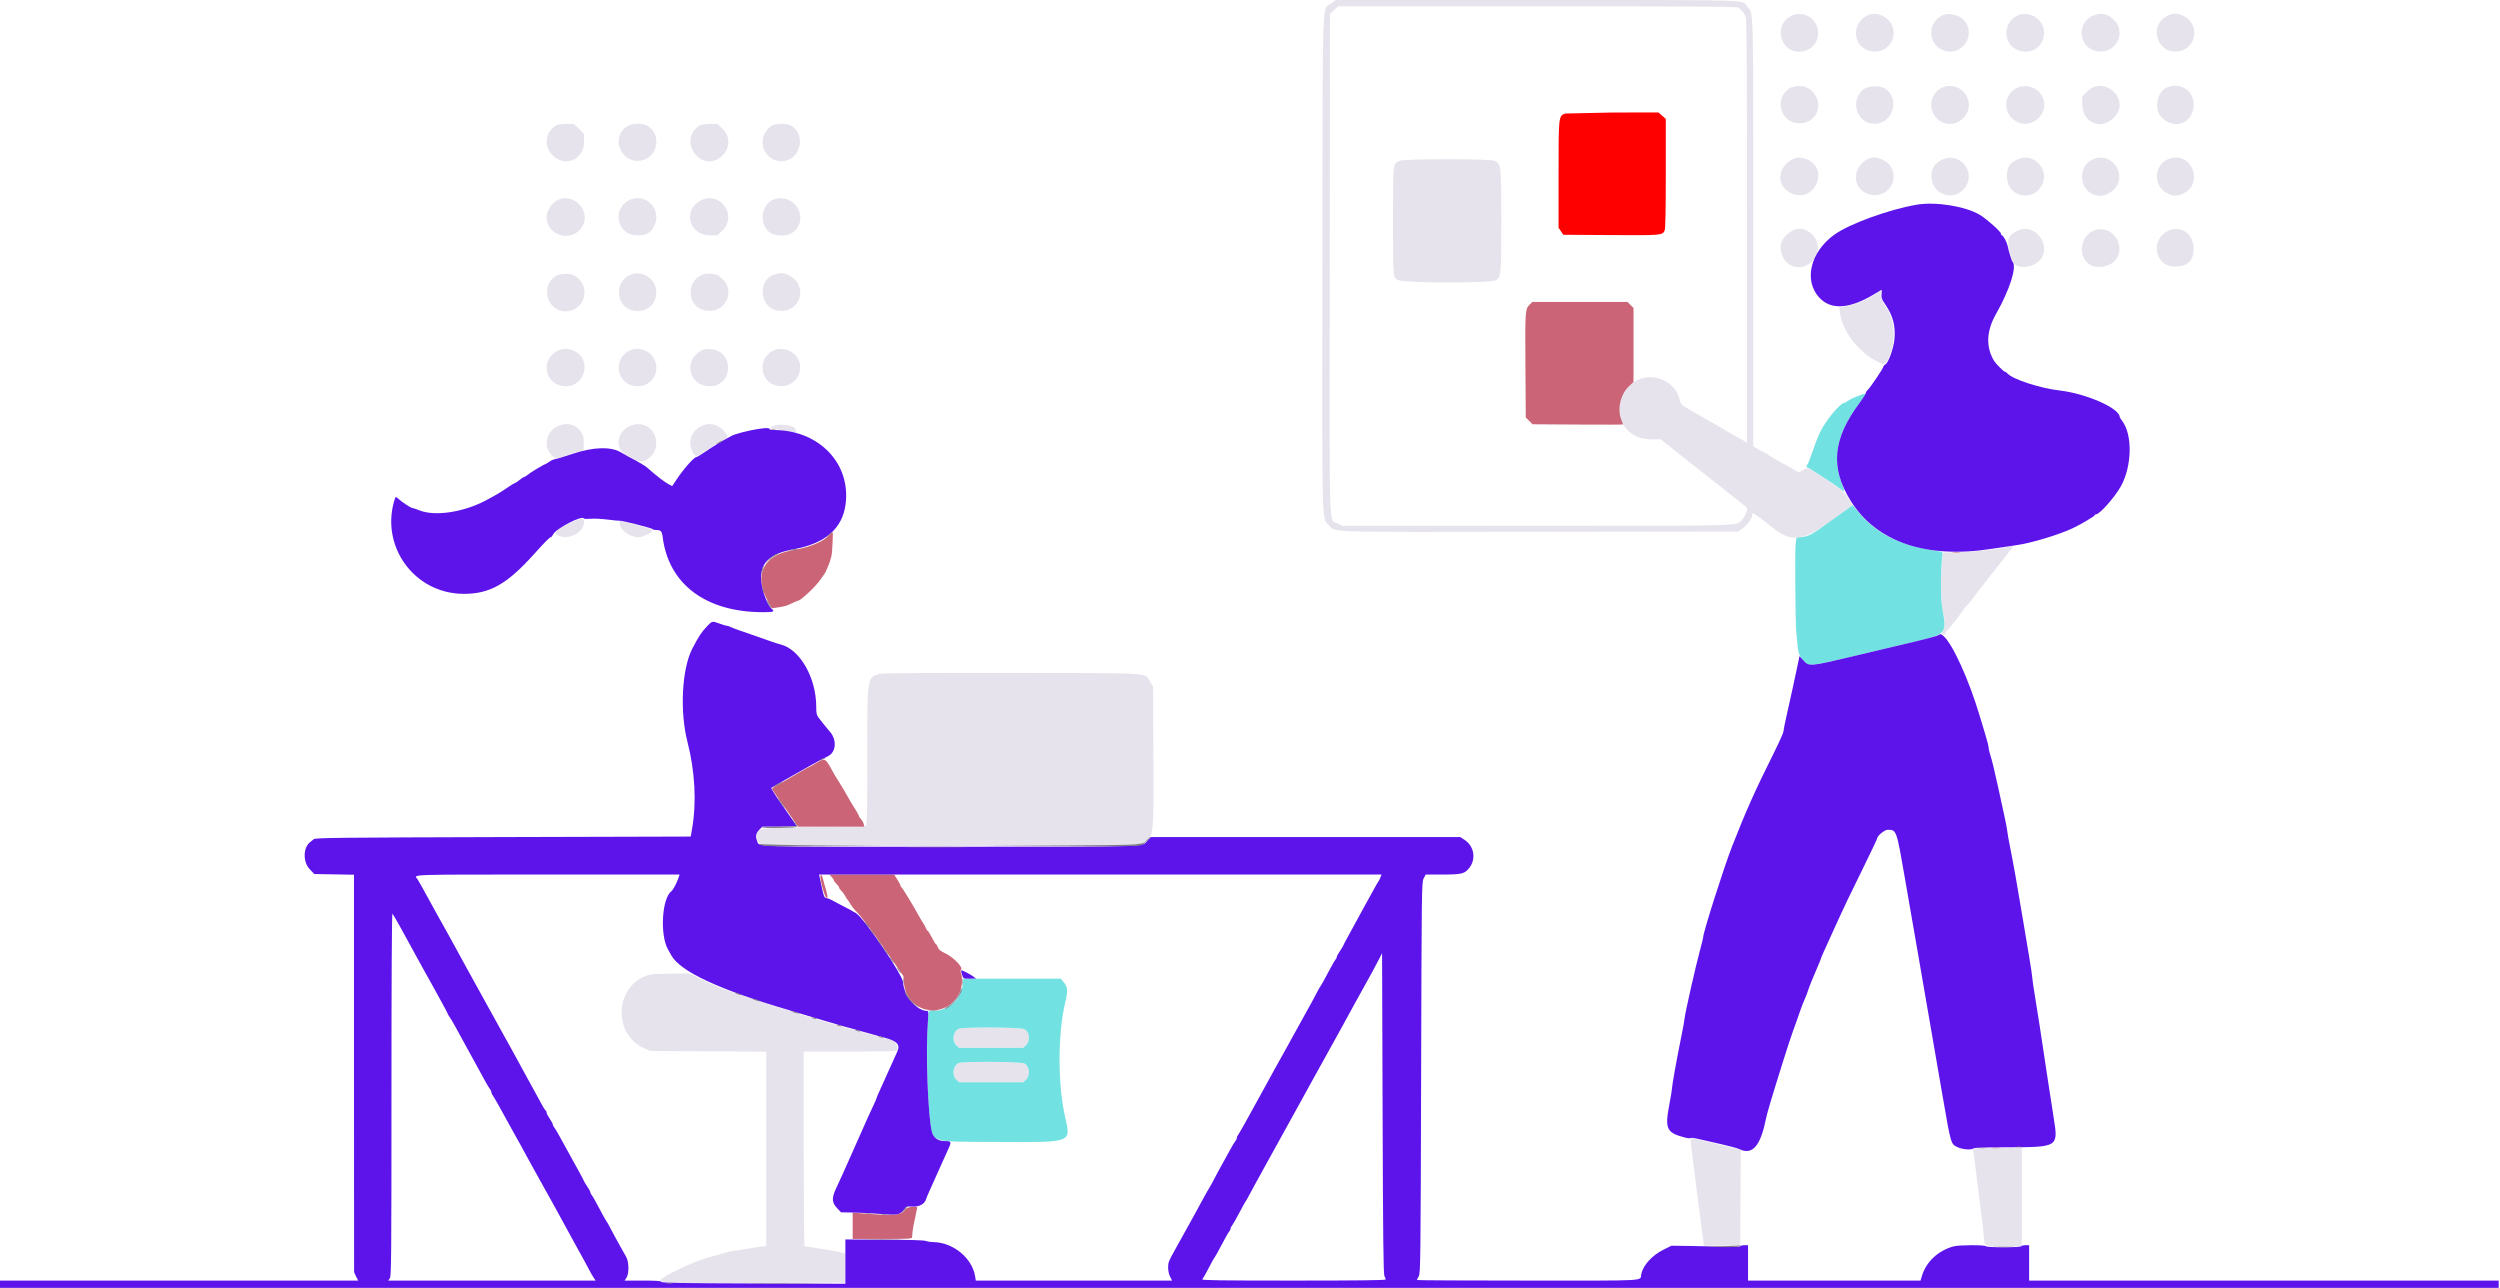
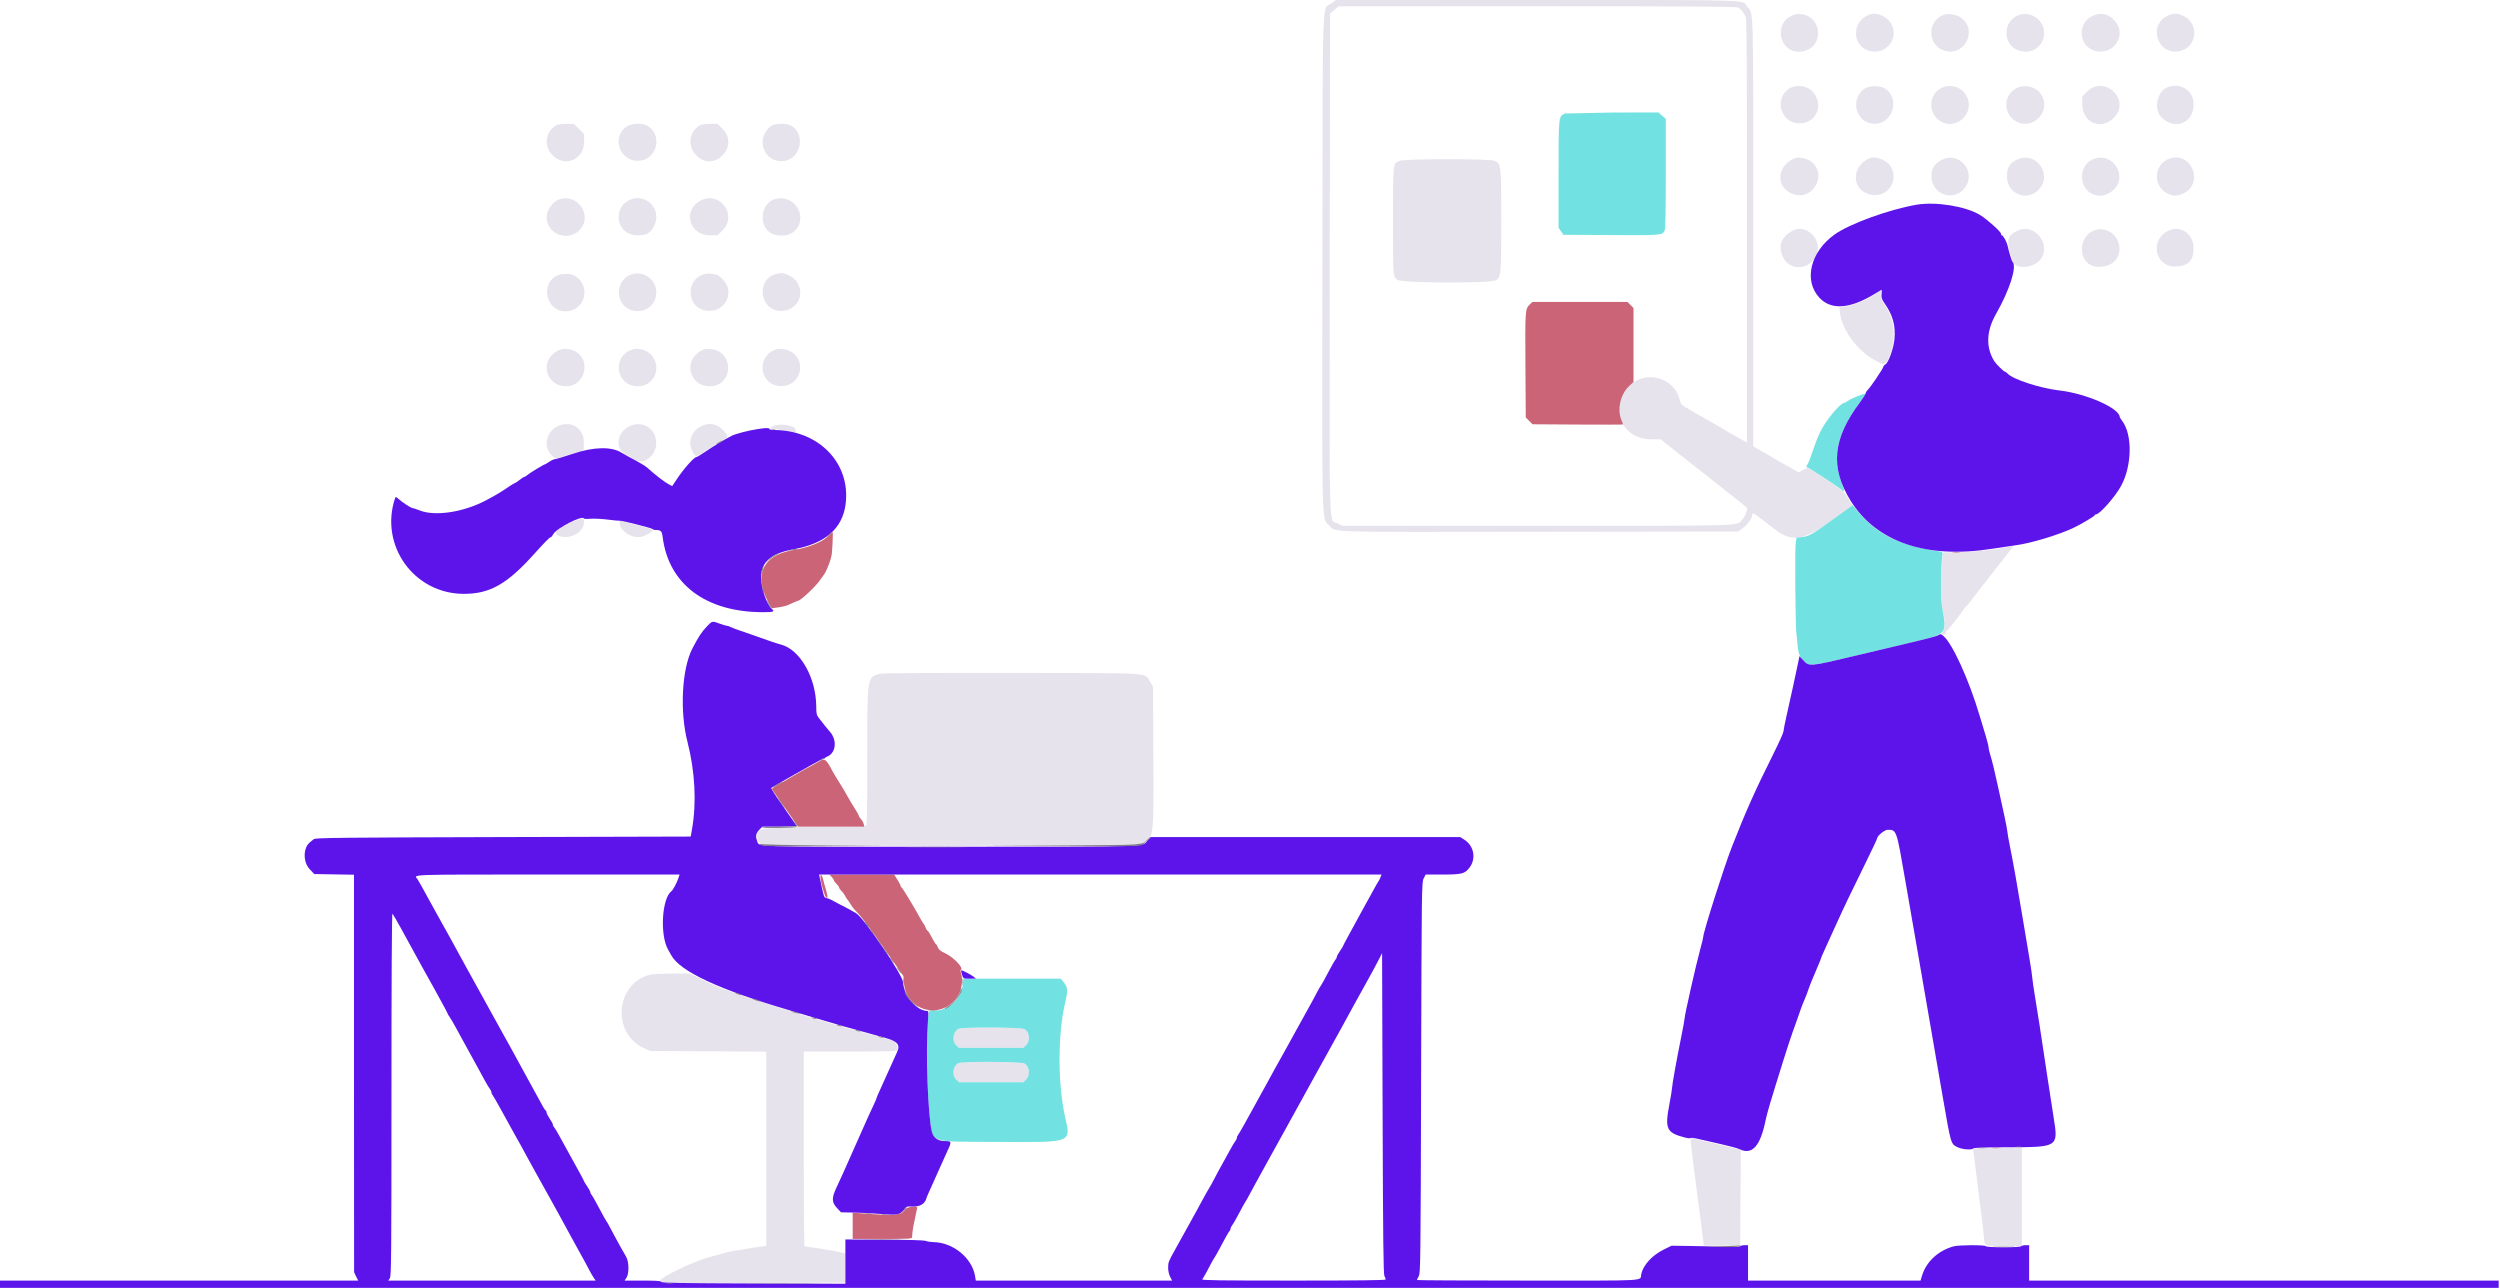
<svg xmlns="http://www.w3.org/2000/svg" width="396" height="204" viewBox="0 0 396 204" fill="none">
  <style>
.rotate {
    transform-origin: bottom right;
    transform-box: fill-box;
    animation: deg45 4s cubic-bezier(.8, 0, .2, 1) infinite;
}
@keyframes deg45 {
    50% { transform: rotate(45deg); }
    100% { transform: rotate(0deg); }
  }
</style>
  <path fill-rule="evenodd" clip-rule="evenodd" d="M210.895 0.542C209.37 1.693 209.529 -2.837 209.47 41.313C209.413 84.3 209.36 82.05 210.443 83.133C211.689 84.378 208.734 84.281 243.806 84.234L275.322 84.19L276.081 83.644C276.829 83.106 277.548 82.089 277.548 81.571C277.548 81.065 277.767 81.202 280.846 83.626C284.187 86.255 285.84 85.808 293.031 80.333L293.423 80.034L292.961 79.226C292.279 78.031 292.194 77.954 289.506 76.12C286.192 73.858 286.457 73.972 285.621 74.447L284.924 74.842L284.246 74.444C283.873 74.224 283.134 73.805 282.605 73.511C282.074 73.217 281.422 72.855 281.155 72.705C280.888 72.557 280.377 72.241 280.019 72.005C279.662 71.768 279.32 71.574 279.259 71.574C279.199 71.574 278.827 71.37 278.432 71.121L277.714 70.668V36.732C277.714 -0.3 277.78 2.297 276.792 1.101C275.799 -0.102 278.962 0.002 243.468 0.002H211.609L210.895 0.542ZM275.284 1.181C275.758 1.434 276.196 1.95 276.486 2.595C276.69 3.052 276.724 7.76 276.724 36.613V70.101L275.94 69.66C275.51 69.418 274.831 69.044 274.433 68.83C274.034 68.617 273.625 68.377 273.525 68.299C273.425 68.22 273.009 67.969 272.601 67.742C271.874 67.335 270.2 66.376 269.22 65.803C268.948 65.643 268.243 65.238 267.654 64.901C266.235 64.092 266.267 64.126 266.024 63.178C265.167 59.832 260.713 58.594 258.206 61.004C254.726 64.346 256.753 69.58 261.53 69.592L263.075 69.595L265.079 71.203C266.182 72.088 267.329 72.997 267.628 73.224C267.928 73.45 268.64 74.007 269.211 74.46C269.783 74.914 271.194 76.027 272.348 76.934C274.193 78.385 276.527 80.247 276.702 80.408C276.894 80.585 276.467 81.728 276.018 82.24C275.031 83.363 277.503 83.284 243.525 83.284H212.625L211.897 82.904C210.455 82.149 210.587 86.474 210.635 41.787L210.676 2.187L211.335 1.593L211.995 1L243.464 0.996C266.819 0.993 275.022 1.04 275.284 1.181ZM284.271 2.303C280.508 3.496 281.944 9.021 285.773 8.084C288.953 7.307 288.623 2.652 285.357 2.24C285.008 2.196 284.519 2.225 284.271 2.303ZM296.183 2.293C293.213 3.264 293.27 7.433 296.262 8.094C298.789 8.652 300.772 6.168 299.63 3.879C299.018 2.655 297.381 1.901 296.183 2.293ZM308.016 2.305C305.238 3.179 305.21 7.151 307.977 8.023C311.25 9.055 313.385 4.631 310.527 2.74C309.845 2.289 308.698 2.09 308.016 2.305ZM319.947 2.33C317.194 3.157 317.086 7.111 319.791 8.009C321.848 8.692 323.784 7.33 323.788 5.197C323.791 3.254 321.806 1.772 319.947 2.33ZM331.384 2.555C328.913 3.796 329.3 7.442 331.97 8.083C334.797 8.761 336.886 5.598 335.068 3.392C334.06 2.17 332.746 1.871 331.384 2.555ZM343.515 2.409C340.079 3.899 341.734 8.945 345.371 8.072C347.997 7.442 348.381 3.782 345.949 2.57C344.984 2.09 344.348 2.048 343.515 2.409ZM283.359 14.061C280.942 15.739 282.108 19.544 285.038 19.544C287.82 19.544 289.019 16.412 287.008 14.4C286.123 13.516 284.378 13.353 283.359 14.061ZM295.11 14.209C292.845 16.197 294.333 19.916 297.262 19.585C300.005 19.276 300.9 15.457 298.568 14.015C297.654 13.451 295.859 13.551 295.11 14.209ZM307.053 14.226C305.595 15.342 305.517 17.624 306.893 18.851C309.492 21.165 313.234 17.916 311.365 14.968C310.452 13.529 308.42 13.179 307.053 14.226ZM318.89 14.304C317.124 15.736 317.56 18.503 319.693 19.394C321.912 20.321 324.349 18.154 323.718 15.815C323.17 13.776 320.551 12.957 318.89 14.304ZM330.627 14.491L329.825 15.292L329.831 16.512C329.846 19.541 332.948 20.749 334.968 18.51C337.491 15.713 333.293 11.825 330.627 14.491ZM343.258 13.848C341.671 14.49 341.133 17.29 342.355 18.55C344.45 20.712 347.472 19.514 347.472 16.523C347.472 14.321 345.375 12.99 343.258 13.848ZM88.145 19.825C86.268 20.889 86.061 23.351 87.728 24.779C89.742 26.503 92.516 25.163 92.516 22.466V21.229L91.715 20.428L90.914 19.627L89.695 19.631C89.024 19.634 88.328 19.722 88.145 19.825ZM99.178 20.094C96.88 21.762 98.152 25.481 101.023 25.481C103.92 25.481 105.081 21.64 102.68 19.995C101.833 19.415 100.045 19.465 99.178 20.094ZM110.883 19.839C109.054 20.884 108.847 23.316 110.464 24.777C113.262 27.306 117.142 23.098 114.472 20.428L113.672 19.627L112.453 19.633C111.782 19.636 111.076 19.729 110.883 19.839ZM122.098 19.992C119.501 21.986 121.073 25.968 124.269 25.489C126.847 25.102 127.621 21.32 125.403 19.948C124.628 19.469 122.748 19.494 122.098 19.992ZM284.475 25.002C281.505 26.05 281.109 29.497 283.825 30.664C287.254 32.139 289.775 27.179 286.518 25.364C285.968 25.057 284.871 24.863 284.475 25.002ZM296.348 25C293.567 25.951 293.092 29.412 295.583 30.589C298.378 31.912 301.054 29.009 299.488 26.354C298.957 25.454 297.217 24.704 296.348 25ZM307.645 25.286C306.34 25.912 305.795 26.873 305.953 28.274C306.279 31.162 309.974 31.953 311.442 29.447C312.905 26.95 310.25 24.039 307.645 25.286ZM319.891 25.135C318.408 25.673 317.895 26.399 317.895 27.955C317.895 31.024 321.689 32.127 323.33 29.534C324.794 27.219 322.442 24.209 319.891 25.135ZM332.041 25.053C328.674 25.898 329.22 30.975 332.681 31.003C333.509 31.009 334.654 30.386 335.185 29.639C336.729 27.471 334.626 24.405 332.041 25.053ZM343.68 25.114C341.11 25.964 340.942 29.569 343.42 30.694C344.277 31.083 344.903 31.079 345.785 30.679C349.171 29.142 347.207 23.947 343.68 25.114ZM221.705 25.47C220.612 25.946 220.653 25.579 220.655 34.876C220.658 44.209 220.629 43.815 221.374 44.326C222.183 44.88 236.334 44.908 237.034 44.357C237.76 43.786 237.802 43.268 237.803 34.926C237.804 26.074 237.785 25.911 236.713 25.462C235.921 25.132 222.466 25.14 221.705 25.47ZM88.623 31.555C87.589 31.884 86.579 33.283 86.579 34.386C86.579 37.191 90.216 38.431 91.996 36.231C93.817 33.981 91.424 30.661 88.623 31.555ZM99.999 31.558C96.84 32.727 97.58 37.273 100.93 37.273C102.47 37.273 103.054 36.935 103.66 35.695C104.833 33.299 102.48 30.64 99.999 31.558ZM111.169 31.681C108.058 33.104 109.037 37.273 112.484 37.273H113.672L114.472 36.471C116.795 34.149 114.152 30.317 111.169 31.681ZM122.771 31.53C120.663 32.089 120.089 35.367 121.854 36.764C122.706 37.44 124.549 37.51 125.45 36.902C128.314 34.965 126.153 30.633 122.771 31.53ZM283.881 36.562C282.11 37.597 281.609 38.981 282.396 40.669C283.528 43.101 286.899 42.781 287.811 40.155C288.627 37.805 285.946 35.354 283.881 36.562ZM319.802 36.451C317.825 37.271 317.657 38.119 318.816 41.423C319.328 42.882 322.614 42.397 323.471 40.736C324.688 38.379 322.188 35.46 319.802 36.451ZM331.703 36.498C329.348 37.4 329.07 40.993 331.277 42.04C332.368 42.559 334.203 42.202 334.989 41.318C337.017 39.035 334.545 35.411 331.703 36.498ZM343.328 36.614C340.52 38.098 341.371 42.22 344.486 42.22C346.539 42.22 347.476 41.32 347.466 39.358C347.454 36.962 345.331 35.555 343.328 36.614ZM100.35 43.371C97.383 44.032 97.226 48.372 100.139 49.157C102.176 49.705 103.976 48.342 103.958 46.264C103.942 44.408 102.15 42.97 100.35 43.371ZM111.78 43.379C108.736 43.903 108.551 48.424 111.545 49.142C114.729 49.906 116.731 46.238 114.311 44.076C113.981 43.781 113.673 43.537 113.626 43.535C113.58 43.533 113.282 43.474 112.966 43.403C112.648 43.333 112.115 43.322 111.78 43.379ZM123.437 43.3C123.346 43.325 123.086 43.386 122.859 43.435C120.034 44.05 120.174 48.583 123.036 49.17C125.776 49.733 127.716 47.079 126.286 44.725C125.758 43.858 124.212 43.084 123.437 43.3ZM88.311 43.608C85.517 44.848 86.481 49.311 89.543 49.311C92.775 49.311 93.757 45.1 90.874 43.596C90.338 43.316 88.952 43.323 88.311 43.608ZM296.761 46.768C295.37 47.638 293.806 48.263 292.399 48.511L291.36 48.694L291.448 49.538C291.725 52.177 294.132 55.479 296.903 57.021C298.487 57.902 298.563 57.898 299.068 56.9C300.419 54.235 300.245 50.769 298.646 48.49C298.053 47.645 297.915 47.312 297.915 46.73C297.915 46.336 297.915 46.02 297.915 46.029C297.915 46.038 297.395 46.37 296.761 46.768ZM88.004 55.745C85.439 57.371 86.579 61.185 89.63 61.185C92.726 61.185 93.756 56.937 90.985 55.595C89.937 55.089 88.963 55.137 88.004 55.745ZM99.961 55.425C96.835 56.677 97.656 61.185 101.011 61.185C103.325 61.185 104.704 58.787 103.56 56.753C102.878 55.542 101.208 54.925 99.961 55.425ZM110.865 55.66C108.189 57.301 109.261 61.185 112.388 61.185C116.247 61.185 116.352 55.534 112.498 55.29C111.718 55.242 111.448 55.303 110.865 55.66ZM122.7 55.432C119.75 56.609 120.345 60.923 123.49 61.151C126.785 61.389 128.043 57.072 125.105 55.605C124.352 55.229 123.383 55.159 122.7 55.432ZM88.311 67.518C86.66 68.304 86.073 70.415 87.121 71.791C87.788 72.666 88.076 72.776 88.832 72.454C89.18 72.304 90.133 71.987 90.95 71.747L92.434 71.312L92.481 70.138C92.575 67.849 90.437 66.505 88.311 67.518ZM99.608 67.564C97.649 68.568 97.389 71.113 99.152 72.007C99.62 72.244 100.207 72.589 100.458 72.773C101.844 73.799 103.951 72.23 103.951 70.173C103.951 67.844 101.698 66.491 99.608 67.564ZM111.18 67.453C109.616 68.162 108.912 69.886 109.596 71.329C110.145 72.484 110.27 72.491 111.74 71.442C112.466 70.922 113.502 70.276 114.043 70.005C115.478 69.287 115.508 69.214 114.74 68.339C113.727 67.186 112.462 66.871 111.18 67.453ZM122.53 67.476L121.788 67.84L122.942 67.984C123.578 68.064 124.565 68.226 125.137 68.344C126.038 68.532 126.164 68.53 126.085 68.323C126.035 68.192 125.993 68.055 125.993 68.019C125.993 67.404 123.479 67.01 122.53 67.476ZM90.664 82.668C88.244 83.678 87.478 84.444 88.47 84.859C90.199 85.581 92.516 84.328 92.516 82.669C92.516 81.978 92.317 81.978 90.664 82.668ZM98.123 82.675C98.123 84.272 100.553 85.611 102.099 84.865C103.908 83.992 103.838 83.886 100.977 83.18C99.725 82.87 98.571 82.576 98.411 82.527C98.228 82.469 98.123 82.524 98.123 82.675ZM317.87 86.673C316.155 87.058 312.516 87.433 310.119 87.472L307.81 87.51L307.595 89.23C307.329 91.356 307.439 95.648 307.795 97.053C308.125 98.357 308.123 99.442 307.791 99.917C307.609 100.177 307.578 100.35 307.694 100.467C307.903 100.676 308.222 100.5 308.222 100.177C308.222 100.046 308.281 99.94 308.352 99.94C308.472 99.94 310.44 97.451 311.043 96.537C311.19 96.315 311.416 96.045 311.547 95.934C311.678 95.824 312.114 95.289 312.514 94.745C312.914 94.201 313.43 93.529 313.659 93.252C313.889 92.975 314.262 92.498 314.489 92.193C314.716 91.887 315.124 91.362 315.396 91.024C315.668 90.687 316.224 89.981 316.633 89.453C317.04 88.927 317.675 88.12 318.042 87.662C318.698 86.844 319.01 86.4 318.911 86.433C318.882 86.443 318.414 86.551 317.87 86.673ZM139.351 106.728C137.338 107.302 137.372 107.075 137.372 119.787C137.372 129.625 137.345 130.753 137.112 130.843C136.968 130.898 135.125 130.943 133.015 130.943C124.43 130.943 120.691 131.118 120.269 131.541C119.758 132.051 119.758 132.969 120.27 133.48L120.648 133.858L134.002 133.957C153.524 134.101 180.377 133.927 180.922 133.652C182.781 132.714 182.757 132.91 182.693 119.564L182.641 108.763L182.18 107.995C181.284 106.498 183.224 106.622 160.213 106.591C147.138 106.574 139.723 106.622 139.351 106.728ZM103.026 154.376C97.465 155.686 96.805 163.73 102.068 166.065L102.988 166.473L112.182 166.527L121.376 166.582V181.973V197.366L120.427 197.476C119.906 197.538 118.856 197.701 118.093 197.84C117.331 197.979 116.472 198.115 116.185 198.141C115.899 198.167 115.038 198.376 114.274 198.602C113.509 198.83 112.66 199.065 112.388 199.126C110.77 199.485 106.285 201.499 104.968 202.458L104.496 202.802L104.896 203.018C105.348 203.263 107.387 203.285 123.89 203.216L133.909 203.175V200.872V198.571L133.208 198.381C132.822 198.277 132.099 198.131 131.6 198.058C131.102 197.984 129.988 197.807 129.127 197.664C128.265 197.521 127.504 197.404 127.437 197.404C127.368 197.403 127.313 190.464 127.313 181.984V166.564H134.734C140.55 166.564 142.159 166.52 142.174 166.358C142.252 165.511 141.755 164.83 140.938 164.662C140.492 164.571 136.031 163.362 132.755 162.444C127.616 161.004 119.911 158.557 114.861 156.762C113.955 156.44 112.321 155.73 111.233 155.186L109.254 154.196L106.451 154.212C104.909 154.221 103.369 154.295 103.026 154.376ZM151.803 162.97C150.925 163.474 150.753 164.899 151.486 165.587L151.911 165.987H156.997H162.082L162.509 165.587C163.236 164.904 163.096 163.444 162.262 163.013C161.659 162.701 152.338 162.664 151.803 162.97ZM151.803 168.404C150.918 168.887 150.744 170.333 151.486 171.03L151.911 171.429H156.997H162.082L162.509 171.03C163.236 170.346 163.096 168.886 162.262 168.455C161.674 168.15 152.349 168.105 151.803 168.404ZM267.862 181.265C267.909 181.842 268.139 183.761 268.374 185.529C268.608 187.298 269.046 190.675 269.347 193.033L269.893 197.321H272.772H275.652L275.695 189.713L275.738 182.105L273.922 181.673C272.924 181.436 271.271 181.049 270.251 180.814C269.231 180.578 268.256 180.348 268.086 180.301C267.8 180.223 267.782 180.298 267.862 181.265ZM314.843 181.859C312.493 181.91 312.477 181.913 312.564 182.277C312.613 182.479 312.774 183.72 312.924 185.035C313.074 186.35 313.374 188.762 313.591 190.395C314.002 193.485 314.072 194.084 314.251 196.001C314.387 197.462 314.238 197.397 317.499 197.4L320.261 197.403V189.569V181.737L318.735 181.772C317.896 181.793 316.145 181.832 314.843 181.859Z" fill="#E6E3ED" />
  <path fill-rule="evenodd" clip-rule="evenodd" d="M242.259 48.295C241.59 48.964 241.571 49.26 241.629 58.173L241.68 66.126L242.219 66.665L242.758 67.205L249.928 67.25C253.873 67.276 257.099 67.267 257.099 67.229C257.099 67.193 256.98 66.875 256.833 66.524C256.122 64.823 256.679 62.427 258.088 61.123L258.749 60.512V54.651V48.791L258.267 48.31L257.785 47.827H250.256H242.727L242.259 48.295ZM131.428 84.695C130.346 85.845 128.342 86.677 125.446 87.176C120.8 87.979 119.342 91.191 121.717 95.398L122.253 96.349L122.928 96.259C124.143 96.096 124.58 95.975 125.433 95.563C125.895 95.34 126.331 95.157 126.4 95.157C126.806 95.157 129.225 92.888 129.919 91.859C130.254 91.36 130.57 90.915 130.62 90.869C130.744 90.757 131.445 89.091 131.531 88.705C131.57 88.535 131.649 88.229 131.709 88.024C131.827 87.615 131.985 84.273 131.886 84.273C131.851 84.273 131.645 84.462 131.428 84.695ZM309.336 87.525C309.631 87.562 310.113 87.562 310.407 87.525C310.702 87.489 310.461 87.459 309.872 87.459C309.282 87.459 309.041 87.489 309.336 87.525ZM129.25 120.884C128.648 121.246 128.121 121.543 128.077 121.543C128.012 121.543 126.972 122.135 124.25 123.721C123.985 123.875 123.412 124.193 122.977 124.427C122.459 124.707 122.23 124.922 122.312 125.053C122.451 125.281 122.874 125.886 124.522 128.222C125.163 129.129 125.849 130.112 126.047 130.406L126.406 130.939L131.66 130.941L136.913 130.943L136.806 130.516C136.748 130.282 136.554 129.935 136.377 129.744C136.199 129.553 136.053 129.333 136.053 129.255C136.053 129.134 135.546 128.26 134.777 127.058C134.664 126.882 134.348 126.33 134.074 125.831C133.801 125.332 133.268 124.442 132.891 123.852C132.514 123.263 132.086 122.554 131.938 122.278C130.744 120.035 130.697 120.01 129.25 120.884ZM129.953 138.89C129.955 139.606 130.574 141.86 130.84 142.127C131.228 142.514 131.123 141.745 130.541 139.931C130.512 139.84 130.432 139.524 130.364 139.227C130.213 138.576 129.951 138.361 129.953 138.89ZM131.737 138.911C131.934 139.121 132.095 139.367 132.095 139.459C132.095 139.551 132.282 139.801 132.508 140.013C132.735 140.226 132.92 140.487 132.92 140.594C132.92 140.7 133.076 140.928 133.267 141.101C133.457 141.273 133.727 141.637 133.867 141.909C134.006 142.181 134.169 142.442 134.23 142.487C134.29 142.533 134.517 142.866 134.734 143.229C134.952 143.592 135.289 144.038 135.483 144.219C136.247 144.929 137.735 146.898 140.36 150.671L143.099 154.608L143.183 155.685C143.563 160.613 149.986 161.683 152.038 157.16C152.401 156.362 152.492 154.843 152.221 154.13C152.122 153.867 152.121 153.677 152.219 153.616C152.672 153.337 151.074 151.65 149.768 151.027C148.978 150.652 148.68 150.413 148.555 150.054C148.464 149.792 148.338 149.579 148.274 149.579C148.211 149.579 147.912 149.096 147.61 148.506C147.308 147.916 147.004 147.434 146.937 147.434C146.868 147.434 146.715 147.193 146.596 146.898C146.477 146.603 146.331 146.325 146.274 146.28C146.215 146.234 145.943 145.789 145.67 145.29C144.618 143.373 142.933 140.603 142.777 140.536C142.707 140.505 142.65 140.4 142.65 140.302C142.65 140.204 142.42 139.766 142.138 139.327L141.626 138.529H136.503H131.378L131.737 138.911ZM315.602 181.855C315.897 181.892 316.38 181.892 316.675 181.855C316.97 181.819 316.728 181.789 316.138 181.789C315.549 181.789 315.307 181.819 315.602 181.855ZM143.403 191.555C142.767 192.525 141.806 192.61 136.342 192.18L135.064 192.079V194.164V196.248H139.764C144.126 196.248 144.465 196.228 144.476 195.96C144.51 195.145 144.63 194.373 144.944 192.958C145.133 192.101 145.288 191.352 145.288 191.296C145.288 190.953 143.651 191.177 143.403 191.555Z" fill="#CA6476" />
-   <path class="rotate" fill-rule="evenodd" clip-rule="evenodd" d="M247.907 17.982C246.874 18.398 246.876 18.379 246.876 27.642L246.875 36.07L247.253 36.63L247.63 37.19L255.209 37.235C263.238 37.282 263.327 37.275 263.678 36.505C263.805 36.226 263.861 33.447 263.861 27.469V18.837L263.278 18.324L262.695 17.813L255.486 17.824C251.52" fill="red" />
+   <path class="rotate" fill-rule="evenodd" clip-rule="evenodd" d="M247.907 17.982C246.874 18.398 246.876 18.379 246.876 27.642L246.875 36.07L247.253 36.63L247.63 37.19L255.209 37.235C263.238 37.282 263.327 37.275 263.678 36.505C263.805 36.226 263.861 33.447 263.861 27.469V18.837L263.278 18.324L262.695 17.813L255.486 17.824C251.52" fill="#72E1E1" />
  <path fill-rule="evenodd" clip-rule="evenodd" d="M247.907 17.829 248.11 17.901 247.907 17.982ZM294.259 62.744C293.699 62.953 293.019 63.281 292.749 63.473C292.479 63.666 292.194 63.824 292.117 63.824C291.475 63.824 289.093 66.737 288.274 68.524C287.79 69.58 287.519 70.293 286.706 72.647C286.55 73.1 286.355 73.541 286.273 73.627C286.067 73.844 286.087 74.048 286.313 74.048C286.49 74.048 291.168 77.123 291.744 77.618C292.213 78.02 292.21 77.858 291.722 76.522C290.175 72.286 291.037 68.49 294.63 63.717C295.826 62.128 295.836 62.154 294.259 62.744ZM290.412 82.227C286.98 84.703 286.574 84.934 285.394 85.078L284.557 85.18L284.423 86.252C284.297 87.274 284.393 99.153 284.537 100.187C284.575 100.459 284.658 101.313 284.722 102.084C284.843 103.537 285.09 104.148 285.842 104.855C286.589 105.557 286.997 105.508 293.64 103.925C297.08 103.106 301.378 102.087 303.193 101.66C308.398 100.437 308.396 100.44 307.65 96.311C307.37 94.77 307.378 90.147 307.663 88.117C307.759 87.436 307.752 87.426 307.208 87.343C300.577 86.324 297.323 84.686 294.026 80.706L293.462 80.025L290.412 82.227ZM152.499 155.906C152.261 158.22 150.464 159.951 148.146 160.103L147.127 160.17L146.991 161.43C146.709 164.046 146.858 173.672 147.228 176.674C147.788 181.218 146.743 180.817 158.174 180.884C169.908 180.953 169.648 181.05 168.718 176.954C167.54 171.767 167.539 163.836 168.716 158.861C169.172 156.928 169.14 156.377 168.529 155.635L168.022 155.021H160.306H152.59L152.499 155.906ZM162.263 163.013C163.097 163.444 163.236 164.904 162.509 165.587L162.082 165.987H156.998H151.912L151.486 165.587C150.753 164.899 150.925 163.474 151.803 162.97C152.338 162.664 161.659 162.701 162.263 163.013ZM162.263 168.455C163.097 168.886 163.236 170.346 162.509 171.03L162.082 171.429H156.998H151.912L151.486 171.03C150.744 170.333 150.918 168.887 151.803 168.404C152.349 168.105 161.674 168.15 162.263 168.455Z" fill="#72E1E1" />
  <path fill-rule="evenodd" clip-rule="evenodd" d="M303.605 32.425C299.217 33.176 292.945 35.456 290.577 37.159C286.743 39.917 285.665 44.456 288.2 47.167C290.042 49.135 292.969 48.95 296.843 46.619C297.433 46.264 297.962 45.947 298.019 45.914C298.075 45.881 298.086 46.168 298.044 46.552C297.976 47.148 298.049 47.371 298.537 48.081C299.836 49.965 300.267 51.537 300.083 53.709C299.963 55.127 299.124 57.472 298.645 57.728C298.47 57.821 298.328 57.981 298.328 58.081C298.328 58.318 296.245 61.408 295.836 61.778C295.665 61.934 295.524 62.166 295.524 62.295C295.524 62.423 295.122 63.064 294.63 63.717C290.298 69.472 289.86 74.02 293.128 79.303C297.176 85.847 305.128 88.564 315.478 86.936C316.793 86.729 318.574 86.464 319.436 86.347C321.723 86.038 326.103 84.715 328.342 83.658C329.641 83.044 331.805 81.76 331.805 81.603C331.805 81.529 331.9 81.469 332.016 81.469C332.595 81.469 335.048 78.684 335.98 76.969C337.717 73.773 337.802 68.858 336.159 66.679C335.941 66.39 335.763 66.113 335.763 66.062C335.763 64.672 330.455 62.333 326.198 61.846C323.169 61.499 318.834 60.088 318.012 59.182C317.861 59.014 317.665 58.876 317.578 58.876C317.405 58.876 316.158 57.644 315.891 57.21C314.529 54.995 314.626 52.445 316.173 49.724C318.344 45.906 319.513 42.216 318.79 41.469C318.648 41.323 318.225 39.952 317.98 38.839C317.855 38.276 317.286 37.273 317.092 37.273C317.021 37.273 316.963 37.167 316.963 37.038C316.963 36.714 314.8 34.77 313.647 34.059C311.42 32.685 306.633 31.906 303.605 32.425ZM120.056 67.958C118.57 68.179 116.457 68.728 115.855 69.049C114.472 69.785 112.95 70.706 111.775 71.519C111.075 72.003 110.419 72.399 110.316 72.399C109.939 72.399 108.288 74.267 107.155 75.975L106.478 76.996L105.97 76.736C105.297 76.393 103.953 75.356 102.488 74.052C102.178 73.776 101.138 73.166 99.525 72.317C99.162 72.126 98.68 71.852 98.453 71.709C96.873 70.705 94.028 70.769 90.719 71.883C89.336 72.348 88.072 72.729 87.909 72.729C87.747 72.729 87.341 72.915 87.008 73.141C86.673 73.368 86.361 73.553 86.312 73.553C86.151 73.553 83.862 74.946 83.539 75.241C83.363 75.401 83.151 75.532 83.068 75.532C82.985 75.532 82.635 75.755 82.292 76.027C81.948 76.299 81.615 76.522 81.553 76.522C81.49 76.522 81.129 76.732 80.752 76.991C79.32 77.967 78.514 78.451 76.926 79.283C73.355 81.155 68.882 81.823 66.46 80.846C65.961 80.645 65.464 80.48 65.355 80.48C65.109 80.48 63.727 79.578 63.126 79.026C62.782 78.71 62.658 78.668 62.598 78.846C60.054 86.359 65.556 94.061 73.469 94.066C77.622 94.068 80.336 92.52 84.683 87.673C86.276 85.896 87.068 85.097 87.237 85.097C87.324 85.097 87.512 84.871 87.656 84.593C88.129 83.68 92.274 81.562 92.484 82.127C92.51 82.201 92.977 82.221 93.52 82.171C94.064 82.122 95.304 82.182 96.275 82.305C97.246 82.429 98.105 82.51 98.184 82.487C98.423 82.418 103.314 83.662 103.373 83.807C103.403 83.882 103.588 83.944 103.785 83.946C104.694 83.951 104.845 84.095 104.967 85.069C105.9 92.536 111.809 96.967 120.84 96.97C122.517 96.971 122.771 96.881 122.27 96.466C121.488 95.816 120.551 93.138 120.551 91.551C120.551 89.004 122.088 87.662 125.772 86.992C130.701 86.097 133.43 83.728 133.938 79.903C134.804 73.387 129.708 68.111 122.549 68.111C122.176 68.111 121.871 68.037 121.871 67.947C121.871 67.759 121.364 67.762 120.056 67.958ZM112.036 99.156C111.131 100.105 110.673 100.797 109.665 102.743C108.006 105.945 107.653 112.68 108.892 117.503C110.091 122.166 110.354 127.089 109.625 131.273L109.41 132.51L79.714 132.592C53.65 132.665 49.981 132.705 49.71 132.922C49.541 133.058 49.264 133.281 49.095 133.417C48.001 134.3 47.977 136.536 49.05 137.673L49.781 138.447L52.926 138.501L56.071 138.555V169.958C56.071 187.229 56.079 201.416 56.089 201.485C56.097 201.553 56.248 201.886 56.421 202.227L56.737 202.845H28.368H0V203.422V204H197.896H395.791V203.422V202.845H358.604H321.415V200.042V197.238H320.848C320.536 197.238 320.235 197.312 320.178 197.403C320.117 197.502 318.998 197.568 317.375 197.568C315.752 197.568 314.633 197.502 314.572 197.403C314.432 197.179 310.292 197.192 309.459 197.421C306.982 198.1 305.093 199.87 304.42 202.145L304.212 202.845H290.55H276.889V200.042V197.238H276.344C276.046 197.238 275.723 197.316 275.628 197.411C275.513 197.526 274.519 197.551 272.668 197.486C271.135 197.432 268.729 197.372 267.324 197.355L264.768 197.321L263.531 197.931C261.715 198.826 260.298 200.368 259.978 201.793C259.717 202.961 261.681 202.845 242.081 202.845C232.382 202.845 224.446 202.805 224.446 202.754C224.446 202.705 224.577 202.427 224.735 202.136C225.006 201.64 225.029 199.734 225.106 170.687C225.186 140.52 225.196 139.751 225.508 139.148L225.827 138.529L228.394 138.528C231.578 138.527 232.016 138.417 232.773 137.426C233.847 136.019 233.486 134.005 231.984 133.032L231.307 132.592H206.799H182.291L181.807 133.102C180.768 134.194 183.354 134.109 150.637 134.121C117.78 134.133 120.36 134.219 119.898 133.103C119.635 132.467 119.764 131.939 120.324 131.381L120.761 130.943H123.46C124.944 130.943 126.156 130.887 126.152 130.819C126.148 130.752 125.225 129.397 124.1 127.81C122.976 126.223 122.108 124.874 122.17 124.813C122.292 124.694 128.772 121.008 129.869 120.433C130.232 120.243 130.799 119.957 131.13 119.797C132.488 119.143 132.605 117.1 131.36 115.792C131.22 115.645 130.863 115.213 130.57 114.834C130.275 114.455 129.868 113.936 129.665 113.68C129.354 113.288 129.295 113.009 129.291 111.895C129.272 107.32 126.7 102.841 123.654 102.083C123.103 101.945 121.511 101.406 119.232 100.584C118.552 100.338 117.587 100.005 117.088 99.843C116.589 99.68 115.996 99.451 115.769 99.332C115.542 99.214 115.246 99.116 115.109 99.116C114.973 99.115 114.472 98.967 113.995 98.785C112.835 98.344 112.804 98.35 112.036 99.156ZM306.903 100.667C306.677 100.788 305.007 101.235 303.193 101.66C301.378 102.087 297.08 103.106 293.641 103.925C286.598 105.603 286.544 105.607 285.622 104.581L285.037 103.931L284.741 105.357C284.349 107.255 283.627 110.559 283.004 113.31C282.725 114.541 282.496 115.701 282.496 115.886C282.496 116.071 281.761 117.698 280.861 119.501C277.947 125.346 276.561 128.451 274.356 134.077C273.102 137.274 269.783 147.691 269.794 148.395C269.796 148.516 269.58 149.407 269.315 150.374C268.626 152.886 266.83 160.84 266.83 161.38C266.83 161.539 266.609 162.751 266.341 164.075C265.604 167.701 264.851 171.879 264.85 172.34C264.849 172.564 264.664 173.71 264.437 174.886C263.683 178.803 263.961 179.417 266.83 180.171C267.328 180.302 267.758 180.346 267.785 180.267C267.812 180.189 268.368 180.255 269.022 180.413C269.675 180.571 271.286 180.939 272.601 181.23C273.916 181.521 275.241 181.881 275.544 182.03C277.539 183.007 278.835 181.566 279.676 177.433C279.907 176.3 280.489 174.337 282.512 167.884C283.066 166.115 283.723 164.111 283.972 163.431C284.222 162.751 284.548 161.841 284.698 161.411C284.847 160.98 285.093 160.275 285.244 159.845C285.394 159.413 285.68 158.69 285.88 158.237C286.08 157.782 286.296 157.226 286.359 157C286.495 156.518 287.275 154.578 287.956 153.028C288.218 152.431 288.433 151.897 288.433 151.841C288.433 151.783 288.647 151.27 288.908 150.699C289.168 150.128 289.92 148.473 290.578 147.022C292.119 143.627 292.982 141.815 295.381 136.949C296.458 134.764 297.338 132.902 297.338 132.81C297.338 132.406 298.516 131.438 299.006 131.438C300.425 131.438 300.398 131.361 301.792 139.437C302.074 141.069 302.518 143.629 302.78 145.126C303.043 146.622 303.483 149.164 303.761 150.774C304.038 152.384 304.487 154.981 304.758 156.546C305.03 158.111 305.476 160.69 305.749 162.277C306.022 163.864 306.463 166.425 306.73 167.966C306.998 169.508 307.448 172.105 307.73 173.738C309.043 181.329 309.003 181.197 310.084 181.719C310.844 182.087 312.318 182.193 312.61 181.901C312.714 181.797 314.776 181.732 318.126 181.727C325.99 181.714 326.046 181.678 325.318 177.146C325.089 175.725 324.669 173.005 324.384 171.1C323.097 162.512 322.844 160.866 322.391 158.154C322.127 156.566 321.91 155.082 321.911 154.856C321.911 154.629 321.684 153.107 321.407 151.475C321.13 149.842 320.683 147.17 320.412 145.538C319.518 140.153 318.931 136.83 318.438 134.39C318.171 133.066 317.954 131.841 317.956 131.669C317.958 131.497 317.731 130.317 317.453 129.047C317.175 127.777 316.722 125.699 316.445 124.429C315.884 121.848 315.551 120.491 315.212 119.412C315.086 119.01 314.984 118.531 314.984 118.348C314.984 118.165 314.756 117.268 314.477 116.357C314.199 115.446 313.783 114.068 313.554 113.298C311.887 107.69 309.251 101.906 307.825 100.726C307.415 100.388 307.426 100.389 306.903 100.667ZM107.409 139.23C107.173 139.914 106.582 141.003 106.355 141.168C104.846 142.266 104.503 148.073 105.81 150.388C105.981 150.691 106.214 151.104 106.325 151.307C107.76 153.898 113.862 156.739 125.087 160.042C125.812 160.256 127.63 160.8 129.127 161.253C132.223 162.189 133.906 162.667 140.308 164.425C142.169 164.936 142.651 165.546 142.086 166.675C141.958 166.931 141.393 168.181 140.832 169.45C140.27 170.72 139.597 172.217 139.334 172.776C139.071 173.335 138.856 173.847 138.856 173.914C138.856 173.98 138.641 174.487 138.378 175.041C137.813 176.227 137.307 177.344 136.464 179.263C136.125 180.034 135.68 181.035 135.474 181.489C135.269 181.943 134.824 182.944 134.486 183.716C133.847 185.174 133.327 186.321 132.449 188.212C131.721 189.779 131.748 190.459 132.573 191.344L133.215 192.032L135.112 192.065C136.156 192.082 138.119 192.185 139.476 192.293C142.214 192.511 142.61 192.431 143.271 191.524C143.568 191.114 143.678 191.08 144.582 191.117C145.66 191.162 146.472 190.706 146.695 189.934C146.752 189.734 146.972 189.198 147.184 188.745C147.396 188.292 148.027 186.882 148.587 185.612C149.147 184.342 149.822 182.846 150.086 182.287C150.77 180.837 150.746 180.747 149.671 180.747C148.585 180.747 147.855 180.232 147.611 179.292C146.975 176.838 146.605 166.512 146.982 161.74C147.085 160.432 147.067 160.132 146.885 160.132C145.194 160.132 143.169 157.747 143.054 155.618C142.989 154.428 136.879 145.43 135.613 144.659C134.901 144.226 134.273 143.886 132.837 143.159C132.293 142.883 131.736 142.587 131.601 142.5C131.464 142.413 131.165 142.303 130.935 142.256C130.501 142.166 130.504 142.175 129.825 138.901L129.748 138.531L174.29 138.53L218.832 138.528L218.661 138.977C218.568 139.224 218.428 139.502 218.353 139.596C218.277 139.69 217.974 140.211 217.68 140.756C217.158 141.723 216.604 142.727 215.68 144.384C215.426 144.837 215.042 145.542 214.826 145.95C214.609 146.358 214.05 147.383 213.585 148.226C213.119 149.07 212.738 149.799 212.738 149.846C212.738 149.892 212.515 150.255 212.243 150.65C211.971 151.046 211.748 151.462 211.748 151.574C211.748 151.686 211.644 151.896 211.518 152.04C211.391 152.182 210.861 153.116 210.34 154.113C209.819 155.111 209.303 156.039 209.195 156.175C209.088 156.311 208.85 156.719 208.667 157.082C208.485 157.445 208.15 158.075 207.922 158.484C207.693 158.892 207.285 159.634 207.012 160.132C206.469 161.125 205.677 162.558 204.961 163.843C204.708 164.297 204.238 165.15 203.917 165.74C203.596 166.33 203.081 167.257 202.772 167.801C202.162 168.874 201.929 169.299 200.905 171.185C200.535 171.867 200.044 172.757 199.815 173.164C199.586 173.571 199.219 174.238 198.999 174.645C197.764 176.939 196.209 179.695 196.073 179.832C195.987 179.918 195.917 180.097 195.917 180.231C195.917 180.364 195.815 180.591 195.689 180.734C195.564 180.877 195.182 181.514 194.841 182.148C194.195 183.351 193.717 184.217 192.93 185.612C192.675 186.066 192.347 186.687 192.202 186.993C192.057 187.299 191.768 187.818 191.561 188.147C191.353 188.476 190.857 189.353 190.459 190.095C190.059 190.836 189.51 191.847 189.238 192.341C188.132 194.346 186.637 197.044 186.159 197.898C185.098 199.79 185.032 199.957 185.032 200.788C185.032 201.28 185.16 201.872 185.344 202.233L185.657 202.845H170.111H154.565L154.459 202.173C153.992 199.256 150.954 196.776 147.814 196.749C147.434 196.746 146.915 196.663 146.659 196.565C146.362 196.45 143.999 196.376 140.053 196.359L133.909 196.332V199.838V203.345L119.37 203.301C107.915 203.267 104.815 203.213 104.761 203.051C104.71 202.897 103.97 202.845 101.816 202.845H98.94L99.233 202.399C99.674 201.725 99.638 199.815 99.171 199.053C98.975 198.735 98.575 198.029 98.281 197.485C97.987 196.941 97.561 196.162 97.332 195.754C97.104 195.346 96.769 194.715 96.587 194.353C96.404 193.989 96.166 193.581 96.058 193.445C95.951 193.309 95.435 192.382 94.914 191.384C94.393 190.386 93.863 189.453 93.736 189.309C93.61 189.166 93.506 188.957 93.506 188.844C93.506 188.731 93.283 188.316 93.011 187.921C92.739 187.525 92.516 187.163 92.516 187.117C92.516 187.038 91.394 184.958 90.459 183.303C89.853 182.23 89.304 181.232 88.644 180.005C88.303 179.37 87.921 178.734 87.796 178.59C87.671 178.447 87.569 178.238 87.569 178.125C87.569 178.012 87.346 177.597 87.074 177.201C86.802 176.806 86.579 176.37 86.579 176.233C86.579 176.096 86.503 175.936 86.41 175.879C86.317 175.822 85.983 175.279 85.666 174.674C85.349 174.068 84.836 173.128 84.524 172.584C84.213 172.04 83.806 171.298 83.619 170.935C83.432 170.571 83.088 169.941 82.854 169.533C82.62 169.125 82.175 168.309 81.864 167.719C81.552 167.129 81.044 166.202 80.734 165.658C80.424 165.114 79.99 164.334 79.769 163.926C79.248 162.964 78.749 162.059 77.674 160.132C77.193 159.271 76.21 157.49 75.488 156.175C74.768 154.86 74.01 153.487 73.804 153.124C73.438 152.476 72.928 151.546 71.775 149.413C71.455 148.824 71.039 148.068 70.848 147.733C70.657 147.4 70.017 146.256 69.429 145.192C68.393 143.324 67.959 142.537 66.803 140.426C66.504 139.882 66.205 139.362 66.138 139.271C65.552 138.477 64.099 138.529 86.73 138.529H107.649L107.409 139.23ZM63.501 147.022C64.15 148.201 64.882 149.537 65.127 149.99C65.374 150.444 65.821 151.261 66.122 151.805C66.423 152.349 66.893 153.202 67.166 153.701C67.439 154.2 67.834 154.905 68.041 155.268C68.25 155.63 68.6 156.262 68.82 156.669C69.04 157.078 69.6 158.102 70.066 158.946C70.532 159.789 70.913 160.52 70.913 160.57C70.913 160.618 71.052 160.856 71.224 161.097C71.394 161.338 71.775 161.98 72.07 162.524C72.8 163.871 73.516 165.18 74.01 166.069C74.237 166.478 74.624 167.183 74.871 167.637C75.117 168.09 75.505 168.794 75.732 169.203C75.958 169.611 76.422 170.465 76.764 171.1C77.105 171.734 77.487 172.371 77.612 172.514C77.736 172.657 77.839 172.884 77.839 173.017C77.839 173.151 77.909 173.33 77.996 173.416C78.131 173.553 79.687 176.309 80.921 178.603C81.14 179.011 81.49 179.642 81.699 180.005C82.141 180.774 82.942 182.23 83.696 183.633C83.988 184.177 84.457 185.031 84.739 185.529C85.021 186.028 85.701 187.253 86.251 188.25C86.8 189.248 87.317 190.176 87.401 190.312C87.484 190.448 87.975 191.339 88.492 192.291C89.008 193.243 89.616 194.357 89.842 194.764C90.067 195.173 90.431 195.841 90.652 196.248C90.872 196.657 91.26 197.362 91.513 197.816C92.412 199.424 92.888 200.299 93.306 201.114C93.539 201.567 93.87 202.143 94.041 202.392L94.353 202.845H77.923H61.494L61.75 202.479C61.981 202.151 62.008 199.114 62.008 173.339C62.008 155.183 62.065 144.622 62.164 144.721C62.25 144.807 62.852 145.843 63.501 147.022ZM219.293 202.134C219.407 202.332 219.499 202.573 219.499 202.669C219.499 202.793 215.119 202.845 204.884 202.845C193.211 202.845 190.303 202.804 190.439 202.639C190.624 202.413 191.325 201.161 191.846 200.124C192.029 199.761 192.267 199.353 192.374 199.217C192.482 199.081 192.998 198.153 193.519 197.156C194.04 196.158 194.57 195.224 194.697 195.082C194.823 194.938 194.927 194.722 194.927 194.6C194.927 194.478 195.03 194.262 195.157 194.118C195.282 193.975 195.775 193.116 196.252 192.208C196.729 191.301 197.185 190.473 197.267 190.368C197.349 190.263 197.626 189.78 197.881 189.296C198.136 188.812 198.53 188.081 198.756 187.674C198.983 187.265 199.402 186.504 199.687 185.983C199.972 185.461 200.441 184.608 200.73 184.087C201.018 183.565 201.446 182.794 201.678 182.375C201.911 181.955 202.62 180.67 203.256 179.518C203.89 178.366 204.603 177.076 204.84 176.653C206.004 174.565 206.873 172.986 207.782 171.312C208.319 170.321 210.942 165.587 211.555 164.503C211.812 164.05 212.343 163.085 212.737 162.359C213.755 160.48 214.022 159.991 214.54 159.061C215.527 157.29 215.847 156.711 216.457 155.598C216.806 154.962 217.294 154.072 217.544 153.619C217.793 153.166 218.206 152.386 218.46 151.887L218.922 150.98L219.004 176.377C219.069 196.269 219.132 201.852 219.293 202.134ZM152.273 153.99C152.579 155.086 152.495 155.021 153.587 155.017L154.606 155.013L154.193 154.69C153.8 154.382 152.488 153.701 152.288 153.701C152.235 153.701 152.228 153.831 152.273 153.99Z" fill="#5C14EB" />
  <path fill-rule="evenodd" clip-rule="evenodd" d="M122.161 68.064C122.367 68.102 122.664 68.101 122.821 68.059C122.978 68.018 122.811 67.986 122.448 67.988C122.085 67.99 121.956 68.024 122.161 68.064ZM113.914 70.02C113.297 70.354 113.335 70.494 113.955 70.173C114.228 70.032 114.45 69.882 114.45 69.839C114.45 69.733 114.432 69.739 113.914 70.02ZM131.178 84.808L130.693 85.345L131.23 84.86C131.525 84.594 131.766 84.353 131.766 84.325C131.766 84.197 131.629 84.309 131.178 84.808ZM125.251 87.076C124.81 87.188 124.801 87.202 125.169 87.202C125.396 87.202 125.804 87.146 126.077 87.076C126.518 86.965 126.527 86.951 126.159 86.951C125.932 86.951 125.523 87.007 125.251 87.076ZM122.695 87.894C122.378 88.063 121.896 88.449 121.624 88.751L121.129 89.303L121.706 88.785C122.024 88.5 122.58 88.113 122.943 87.926C123.306 87.739 123.529 87.586 123.438 87.586C123.347 87.586 123.013 87.724 122.695 87.894ZM120.735 90.061C120.634 90.352 120.556 90.708 120.562 90.853C120.569 90.998 120.677 90.786 120.803 90.381C121.067 89.534 121.011 89.27 120.735 90.061ZM120.739 93.178C120.739 93.314 120.804 93.574 120.882 93.755C120.971 93.963 121.023 93.994 121.023 93.837C121.023 93.702 120.959 93.442 120.882 93.261C120.792 93.053 120.739 93.022 120.739 93.178ZM121.7 95.64C121.882 95.998 122.102 96.333 122.189 96.386C122.276 96.441 122.159 96.149 121.93 95.738C121.418 94.822 121.245 94.749 121.7 95.64ZM130.025 120.316C129.71 120.568 129.71 120.569 130.034 120.42C130.216 120.337 130.475 120.227 130.611 120.176C130.825 120.097 130.824 120.083 130.601 120.071C130.46 120.065 130.201 120.174 130.025 120.316ZM123.149 124.193C122.809 124.373 122.53 124.557 122.53 124.601C122.53 124.647 122.827 124.532 123.19 124.347C123.553 124.162 123.85 123.975 123.85 123.931C123.85 123.824 123.848 123.824 123.149 124.193ZM123.606 127.133C123.938 127.596 124.244 127.974 124.286 127.974C124.399 127.974 123.376 126.523 123.176 126.399C123.079 126.34 123.273 126.67 123.606 127.133ZM125.815 130.226C126.004 130.512 126.159 130.79 126.159 130.845C126.159 130.899 124.939 130.943 123.447 130.943C121.956 130.943 120.702 130.999 120.659 131.067C120.617 131.135 121.874 131.168 123.453 131.142C126.582 131.089 126.641 131.067 125.896 130.201L125.472 129.706L125.815 130.226ZM181.722 133.02C180.942 133.853 181.368 133.824 168.541 133.913L156.42 133.998L168.426 134.037C178.495 134.071 180.503 134.039 180.877 133.844C181.293 133.626 182.392 132.592 182.207 132.592C182.16 132.592 181.941 132.784 181.722 133.02ZM120.438 133.788C120.731 134.057 121.412 134.074 130.423 134.038L140.093 133.999L130.348 133.914C124.264 133.861 120.513 133.767 120.363 133.664C120.232 133.574 120.265 133.629 120.438 133.788ZM144.175 134.2C146.42 134.226 150.094 134.226 152.338 134.2C154.583 134.175 152.747 134.153 148.257 134.153C143.767 134.153 141.931 134.175 144.175 134.2ZM137.184 146.403C137.391 146.698 137.595 146.94 137.638 146.94C137.78 146.94 137.393 146.337 137.099 146.102C136.894 145.935 136.917 146.024 137.184 146.403ZM138.032 147.6C138.226 147.872 138.422 148.094 138.467 148.094C138.512 148.094 138.391 147.872 138.198 147.6C138.004 147.328 137.808 147.105 137.762 147.105C137.717 147.105 137.838 147.328 138.032 147.6ZM139.187 149.248C139.38 149.52 139.576 149.743 139.622 149.743C139.667 149.743 139.545 149.52 139.351 149.248C139.158 148.976 138.963 148.753 138.917 148.753C138.871 148.753 138.993 148.976 139.187 149.248ZM140.177 150.65C140.457 151.058 140.724 151.392 140.769 151.392C140.815 151.392 140.622 151.058 140.341 150.65C140.061 150.242 139.794 149.908 139.748 149.908C139.703 149.908 139.896 150.242 140.177 150.65ZM141.166 152.052C141.359 152.325 141.555 152.547 141.6 152.547C141.646 152.547 141.524 152.325 141.33 152.052C141.137 151.78 140.941 151.558 140.896 151.558C140.85 151.558 140.972 151.78 141.166 152.052ZM142.32 153.701C142.514 153.973 142.71 154.196 142.755 154.196C142.801 154.196 142.679 153.973 142.485 153.701C142.291 153.429 142.095 153.206 142.051 153.206C142.005 153.206 142.127 153.429 142.32 153.701ZM152.429 155.516C152.429 156.014 152.46 156.218 152.498 155.969C152.536 155.719 152.536 155.311 152.498 155.061C152.46 154.812 152.429 155.016 152.429 155.516ZM143.021 155.432C143.023 155.796 143.057 155.924 143.097 155.719C143.136 155.515 143.134 155.218 143.094 155.059C143.052 154.902 143.019 155.07 143.021 155.432ZM152.167 156.836C151.964 157.637 151.071 158.807 150.283 159.301C149.849 159.573 149.551 159.798 149.621 159.8C150.414 159.82 152.563 157.301 152.335 156.619C152.3 156.512 152.224 156.61 152.167 156.836ZM143.317 157.095C143.294 157.634 144.61 159.137 145.453 159.536C145.589 159.6 145.516 159.521 145.288 159.359C144.645 158.9 143.976 158.151 143.636 157.506C143.465 157.182 143.321 156.997 143.317 157.095ZM116.676 157.417C116.949 157.542 117.282 157.642 117.419 157.639C117.554 157.636 117.406 157.534 117.088 157.411C116.335 157.121 116.039 157.126 116.676 157.417ZM119.562 158.401C119.879 158.524 120.25 158.624 120.387 158.624C120.523 158.624 120.374 158.524 120.057 158.401C119.74 158.279 119.369 158.179 119.232 158.179C119.096 158.179 119.245 158.279 119.562 158.401ZM147.144 160.088C147.484 160.124 148.041 160.124 148.38 160.088C148.721 160.052 148.443 160.024 147.762 160.024C147.082 160.024 146.804 160.052 147.144 160.088ZM125.417 160.276C125.598 160.355 126.006 160.467 126.324 160.524C126.72 160.597 126.797 160.584 126.571 160.485C126.389 160.406 125.982 160.294 125.664 160.235C125.268 160.164 125.19 160.176 125.417 160.276ZM128.714 161.287C128.897 161.365 129.156 161.429 129.292 161.429C129.448 161.429 129.417 161.376 129.209 161.287C129.028 161.209 128.768 161.146 128.632 161.146C128.476 161.146 128.507 161.198 128.714 161.287ZM132.672 162.442C132.854 162.519 133.114 162.583 133.25 162.583C133.406 162.583 133.375 162.531 133.167 162.442C132.986 162.364 132.726 162.299 132.59 162.299C132.434 162.299 132.465 162.352 132.672 162.442ZM135.641 163.266C135.823 163.344 136.082 163.408 136.219 163.408C136.374 163.408 136.343 163.355 136.136 163.266C135.954 163.188 135.694 163.125 135.559 163.125C135.402 163.125 135.433 163.177 135.641 163.266ZM139.269 164.256C139.45 164.334 139.711 164.397 139.846 164.397C140.002 164.397 139.972 164.345 139.764 164.256C139.583 164.177 139.323 164.114 139.187 164.114C139.031 164.114 139.061 164.167 139.269 164.256ZM319.478 181.685C319.636 181.727 319.897 181.727 320.055 181.685C320.214 181.644 320.084 181.61 319.767 181.61C319.449 181.61 319.32 181.644 319.478 181.685ZM313.298 181.857C313.686 181.892 314.279 181.892 314.618 181.856C314.955 181.821 314.637 181.792 313.912 181.793C313.187 181.793 312.91 181.823 313.298 181.857ZM143.217 191.577C142.963 191.91 142.839 192.13 142.942 192.067C143.153 191.936 143.867 190.972 143.753 190.972C143.712 190.972 143.471 191.244 143.217 191.577ZM137.084 192.244C137.334 192.282 137.741 192.282 137.991 192.244C138.24 192.206 138.036 192.176 137.538 192.176C137.039 192.176 136.835 192.206 137.084 192.244ZM139.722 192.404C139.882 192.446 140.141 192.446 140.3 192.404C140.459 192.363 140.329 192.329 140.011 192.329C139.694 192.329 139.564 192.363 139.722 192.404ZM137.506 196.372C138.804 196.4 140.882 196.4 142.124 196.372C143.366 196.344 142.304 196.322 139.764 196.322C137.224 196.322 136.209 196.344 137.506 196.372ZM272.849 197.403L270.046 197.498L272.797 197.533C274.494 197.555 275.59 197.505 275.652 197.403C275.708 197.312 275.731 197.254 275.703 197.274C275.676 197.292 274.39 197.351 272.849 197.403ZM316.023 197.526C316.821 197.557 318.083 197.557 318.827 197.526C319.57 197.495 318.917 197.47 317.375 197.47C315.834 197.47 315.225 197.496 316.023 197.526ZM105.585 203.294C105.835 203.331 106.243 203.331 106.493 203.294C106.742 203.256 106.538 203.224 106.04 203.224C105.54 203.224 105.336 203.256 105.585 203.294ZM118.955 203.298C121.752 203.324 126.278 203.324 129.015 203.298C131.752 203.274 129.466 203.253 123.932 203.253C118.399 203.253 116.16 203.274 118.955 203.298Z" fill="#827C86" />
</svg>
